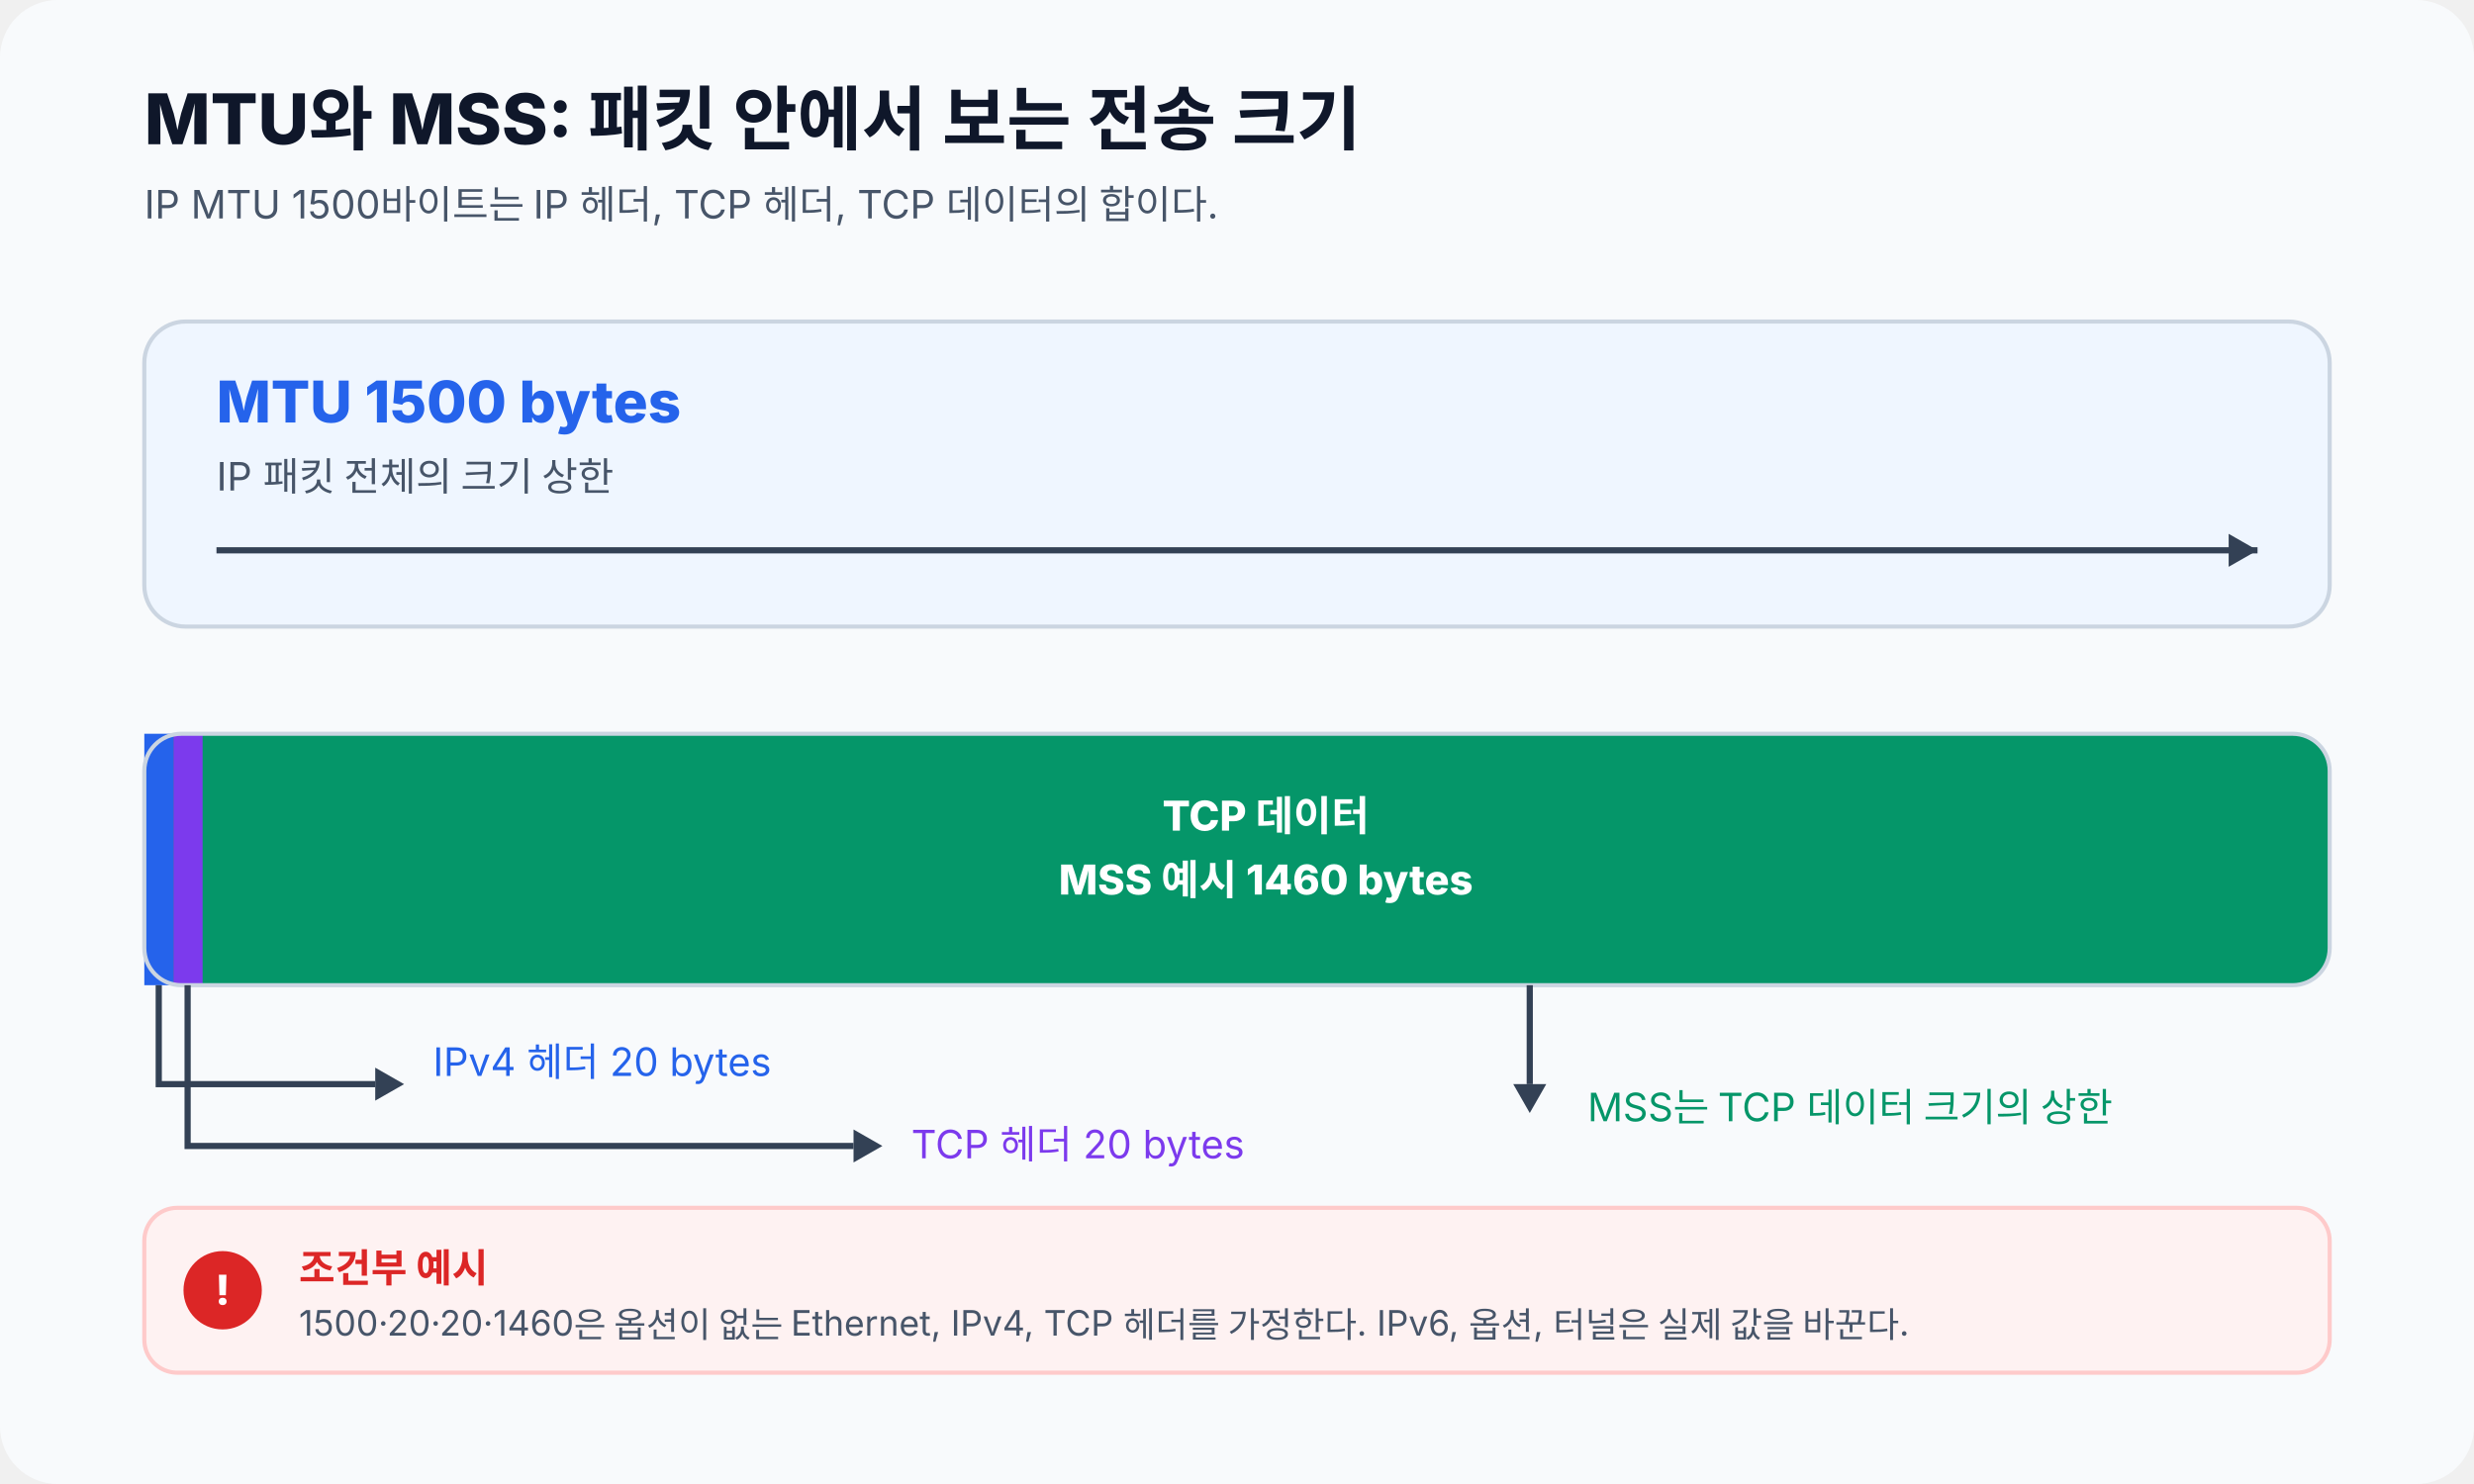
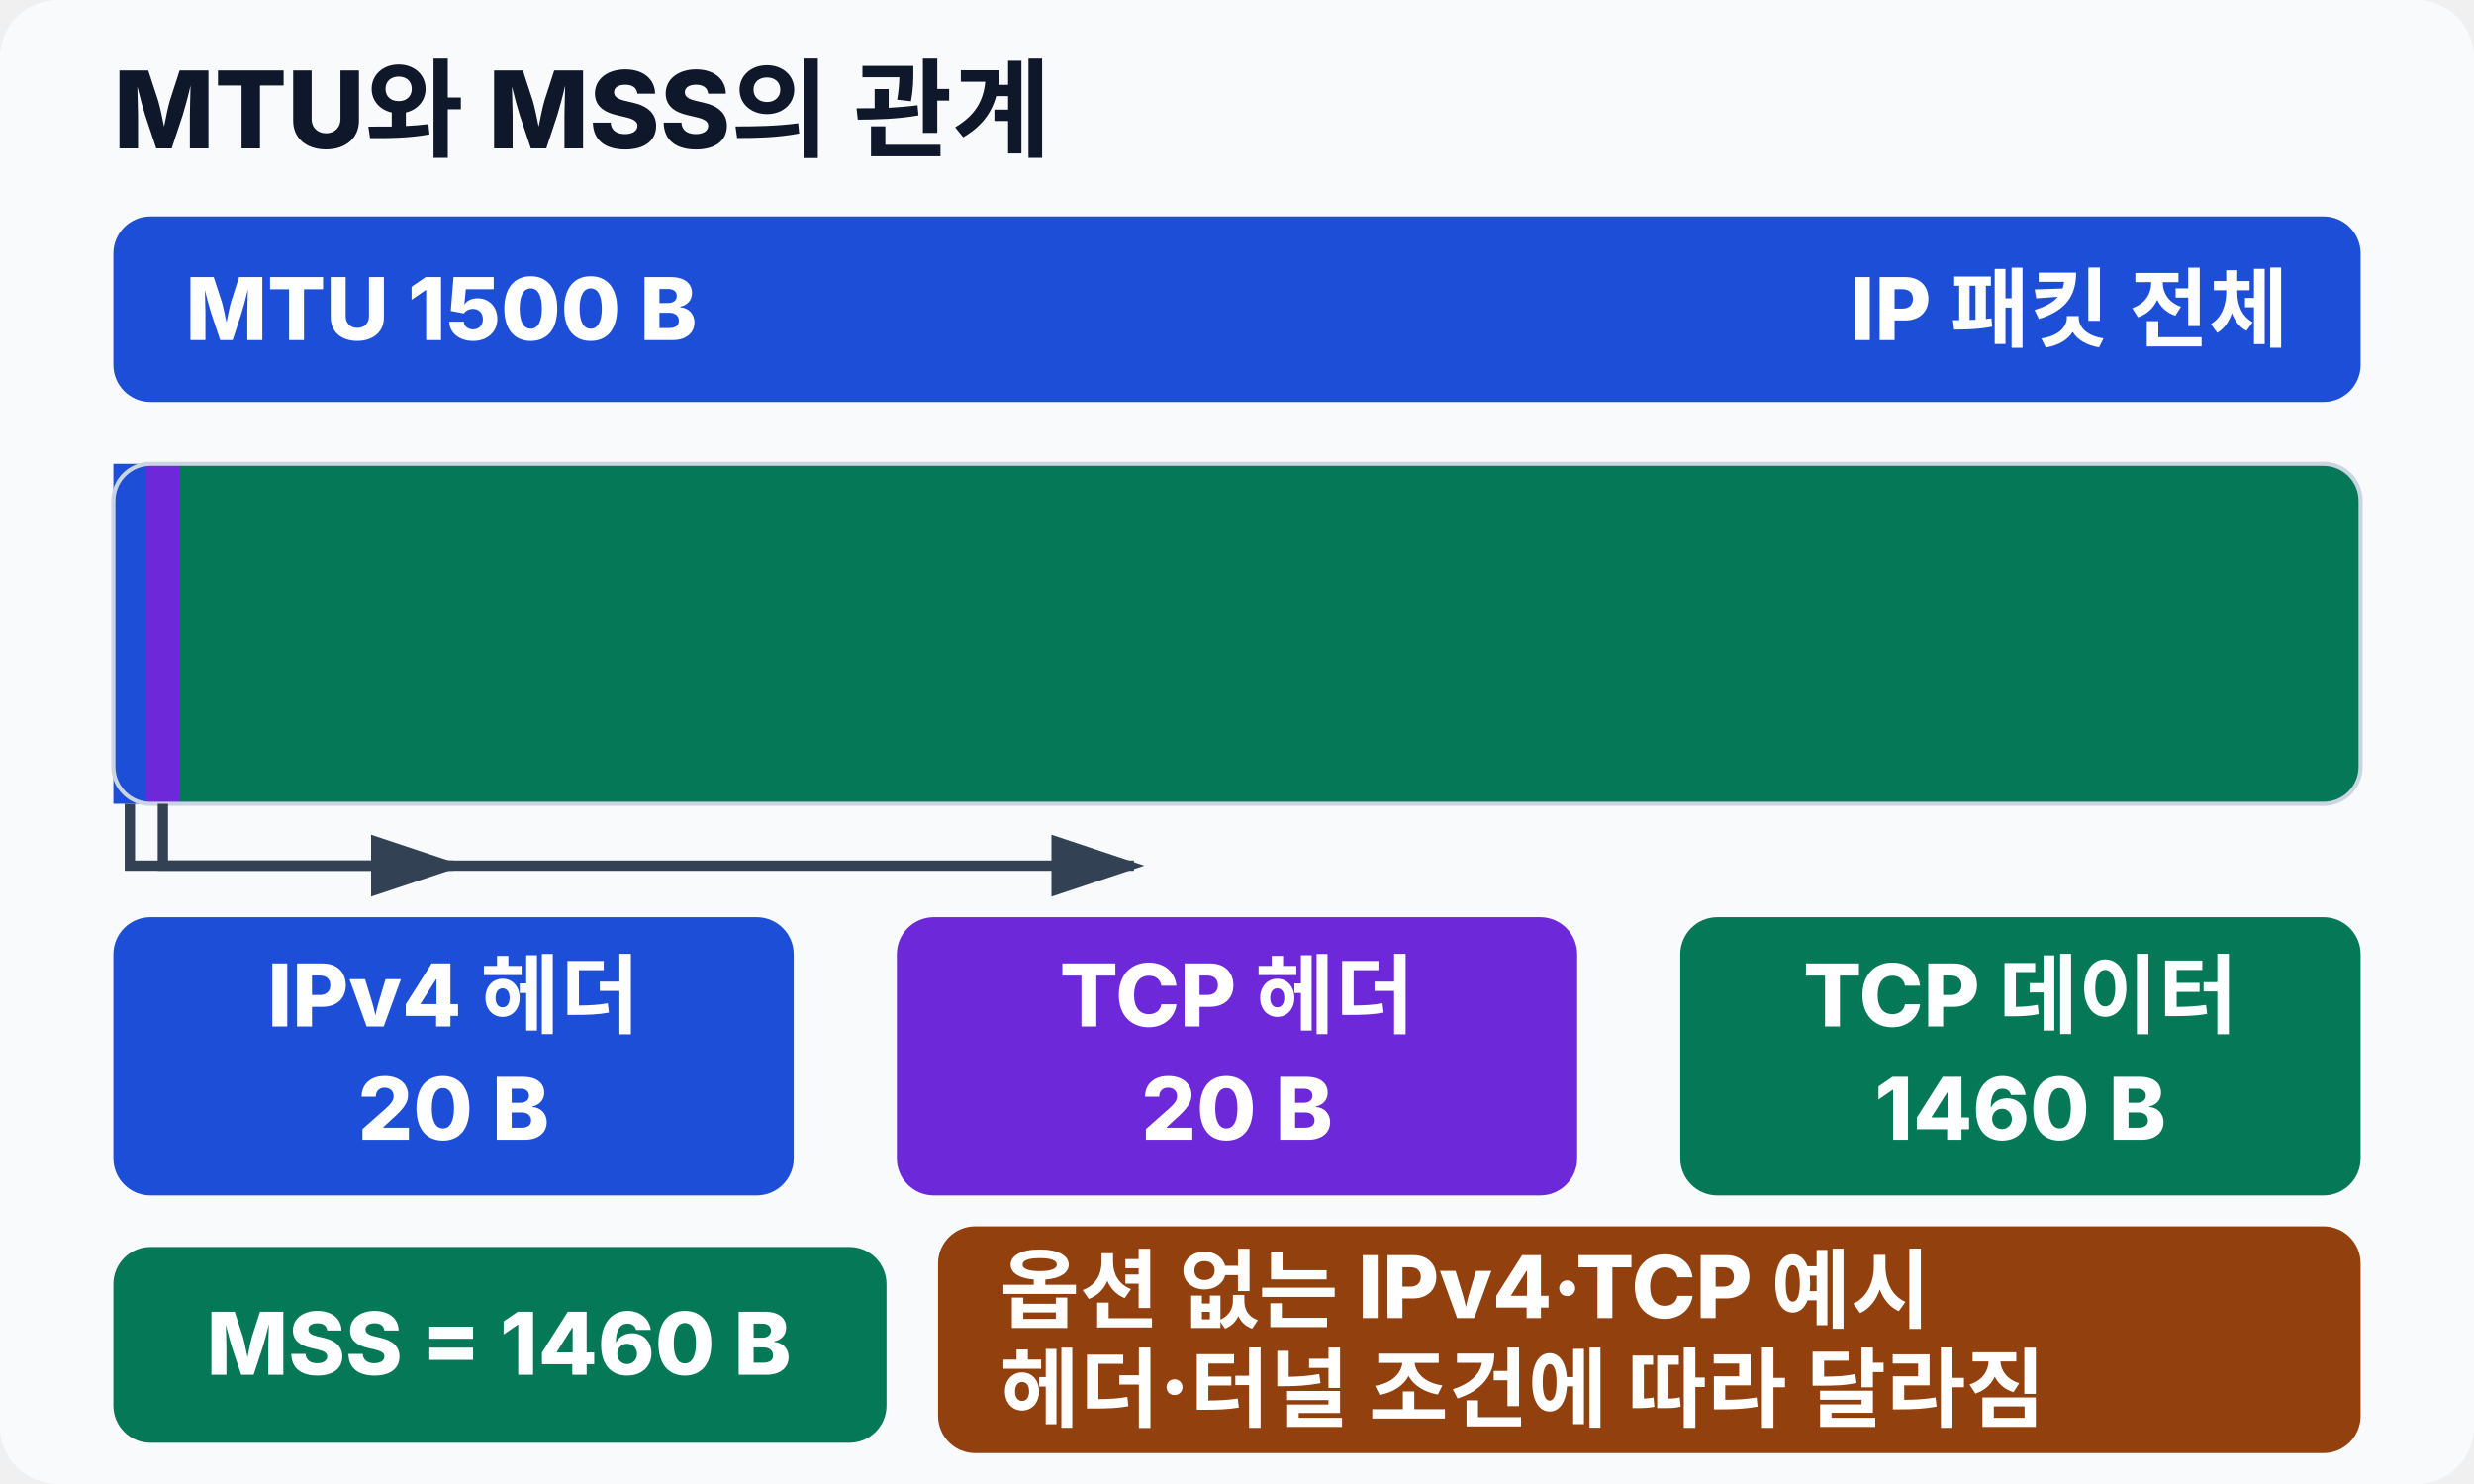
<svg xmlns="http://www.w3.org/2000/svg" viewBox="0 0 1200 720" role="img" aria-labelledby="mtu-mss-packet-title mtu-mss-packet-desc">
  <style>
-     .bg{fill:#f8fafc}.ink{fill:#0f172a}.muted{fill:#475569}.border{stroke:#cbd5e1}.blue{fill:#2563eb}.violet{fill:#7c3aed}.green{fill:#059669}.amber{fill:#d97706}.danger{fill:#dc2626}.line{fill:none;stroke:#334155;stroke-width:3}text{font-family:ui-sans-serif,system-ui,-apple-system,BlinkMacSystemFont,"Segoe UI",sans-serif}.title{font-size:34px;font-weight:800}.subtitle{font-size:19px}.label{fill:#fff;font-size:20px;font-weight:800}.body{font-size:19px}.small{font-size:17px}.number{font-size:28px;font-weight:800}
+     .bg{fill:#f8fafc}.ink{fill:#0f172a}.blue{fill:#1d4ed8}.violet{fill:#6d28d9}.green{fill:#047857}.amber{fill:#92400e}.border{stroke:#cbd5e1;stroke-width:2}text{font-family:ui-sans-serif,system-ui,-apple-system,BlinkMacSystemFont,"Segoe UI",sans-serif}.title{font-size:52px;font-weight:800}.label{fill:#fff;font-size:42px;font-weight:800}.body{font-size:42px;font-weight:800}
  </style>
  <rect class="bg" width="1200" height="720" rx="28" />
-   <text class="ink title" x="70" y="70">MTU와 MSS: 패킷 안에서 보는 전송 크기</text>
-   <text class="muted subtitle" x="70" y="106">IP MTU 1500바이트는 IP 헤더, TCP 헤더, TCP 데이터의 합이다.</text>
-   <rect x="70" y="156" width="1060" height="148" rx="20" fill="#eff6ff" class="border" stroke-width="2" />
-   <text class="blue number" x="105" y="205">MTU 1500 bytes</text>
-   <text class="muted body" x="105" y="238">IP 패킷 전체의 크기 상한</text>
-   <line class="line" x1="105" y1="267" x2="1095" y2="267" />
-   <path d="M1095 267l-14-8v16z" fill="#334155" />
-   <rect x="70" y="356" width="1060" height="122" rx="18" class="green" />
-   <rect x="70" y="356" width="14.133" height="122" class="blue" />
-   <rect x="84.133" y="356" width="14.133" height="122" class="violet" />
-   <rect x="70" y="356" width="1060" height="122" rx="18" fill="none" class="border" stroke-width="2" />
-   <text class="label" x="614" y="403" text-anchor="middle">TCP 데이터</text>
-   <text class="label" x="614" y="434" text-anchor="middle">MSS 예시 1460 bytes</text>
-   <path class="line" d="M77 478v48h105" />
-   <path d="M196 526l-14-8v16z" fill="#334155" />
-   <text class="blue body" x="210" y="522">IPv4 헤더 20 bytes</text>
-   <path class="line" d="M91 478v78h323" />
-   <path d="M428 556l-14-8v16z" fill="#334155" />
-   <text class="violet body" x="442" y="562">TCP 헤더 20 bytes</text>
-   <path class="line" d="M742 478v48" />
-   <path d="M742 540l-8-14h16z" fill="#334155" />
-   <text class="green body" x="770" y="544">MSS는 TCP 데이터 크기의 상한</text>
-   <rect x="70" y="586" width="1060" height="80" rx="16" fill="#fef2f2" stroke="#fecaca" stroke-width="2" />
-   <circle cx="108" cy="626" r="19" class="danger" />
-   <text class="label" x="108" y="633" text-anchor="middle">!</text>
-   <text class="danger" x="145" y="622" font-size="19" font-weight="800">조건부 예시</text>
-   <text class="muted small" x="145" y="648">1500·20·20·1460은 옵션이 없는 Ethernet, IPv4, TCP 헤더를 가정한다. IPv6, 옵션, 터널은 실제 값을 바꾼다.</text>
+   <text class="ink title" x="55" y="72">MTU와 MSS의 관계</text>
+   <rect class="blue" x="55" y="105" width="1090" height="90" rx="18" />
+   <text class="label" x="90" y="165">MTU 1500 B</text>
+   <text class="label" x="1110" y="165" text-anchor="end">IP 패킷 전체</text>
+   <rect class="green" x="55" y="225" width="1090" height="165" rx="18" />
+   <rect class="blue" x="55" y="225" width="16" height="165" />
+   <rect class="violet" x="71" y="225" width="16" height="165" />
+   <rect class="border" x="55" y="225" width="1090" height="165" rx="18" fill="none" />
+   <path d="M63 390v30H220" fill="none" stroke="#334155" stroke-width="5" marker-end="url(#arrow)" />
+   <path d="M79 390v30H550" fill="none" stroke="#334155" stroke-width="5" marker-end="url(#arrow)" />
+   <rect class="blue" x="55" y="445" width="330" height="135" rx="18" />
+   <text class="label" x="220" y="498" text-anchor="middle">IPv4 헤더</text>
+   <text class="label" x="220" y="553" text-anchor="middle">20 B</text>
+   <rect class="violet" x="435" y="445" width="330" height="135" rx="18" />
+   <text class="label" x="600" y="498" text-anchor="middle">TCP 헤더</text>
+   <text class="label" x="600" y="553" text-anchor="middle">20 B</text>
+   <rect class="green" x="815" y="445" width="330" height="135" rx="18" />
+   <text class="label" x="980" y="498" text-anchor="middle">TCP 데이터</text>
+   <text class="label" x="980" y="553" text-anchor="middle">1460 B</text>
+   <rect class="green" x="55" y="605" width="375" height="95" rx="18" />
+   <text class="label" x="242" y="667" text-anchor="middle">MSS = 1460 B</text>
+   <rect class="amber" x="455" y="595" width="690" height="110" rx="18" />
+   <text class="label" x="485" y="641">옵션 없는 IPv4·TCP 예시</text>
+   <text class="label" x="485" y="689">헤더·터널 조건에 따라 달라짐</text>
+   <defs>
+     <marker id="arrow" markerWidth="10" markerHeight="10" refX="8" refY="3" orient="auto">
+       <path d="M0,0 L0,6 L9,3 z" fill="#334155" />
+     </marker>
+   </defs>
</svg>
